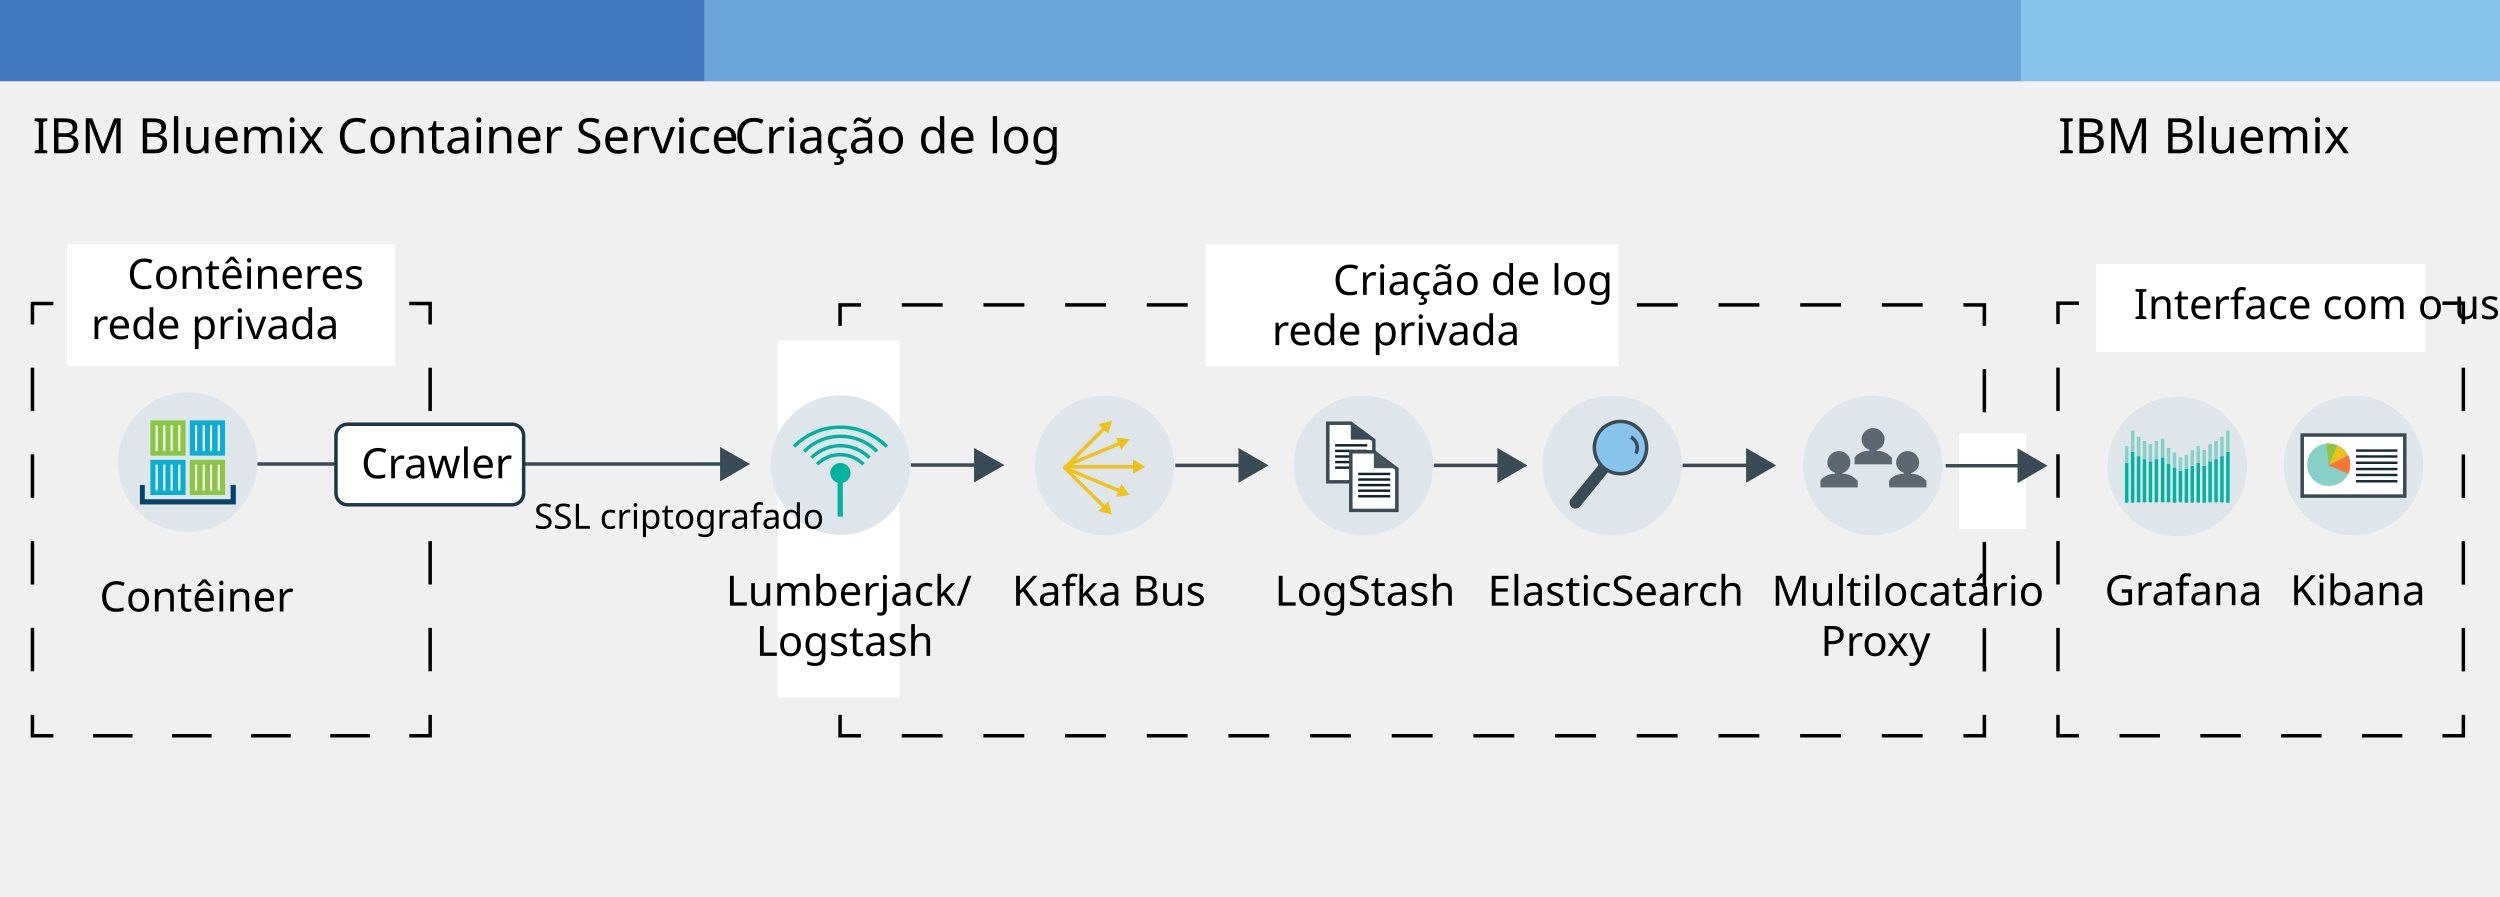
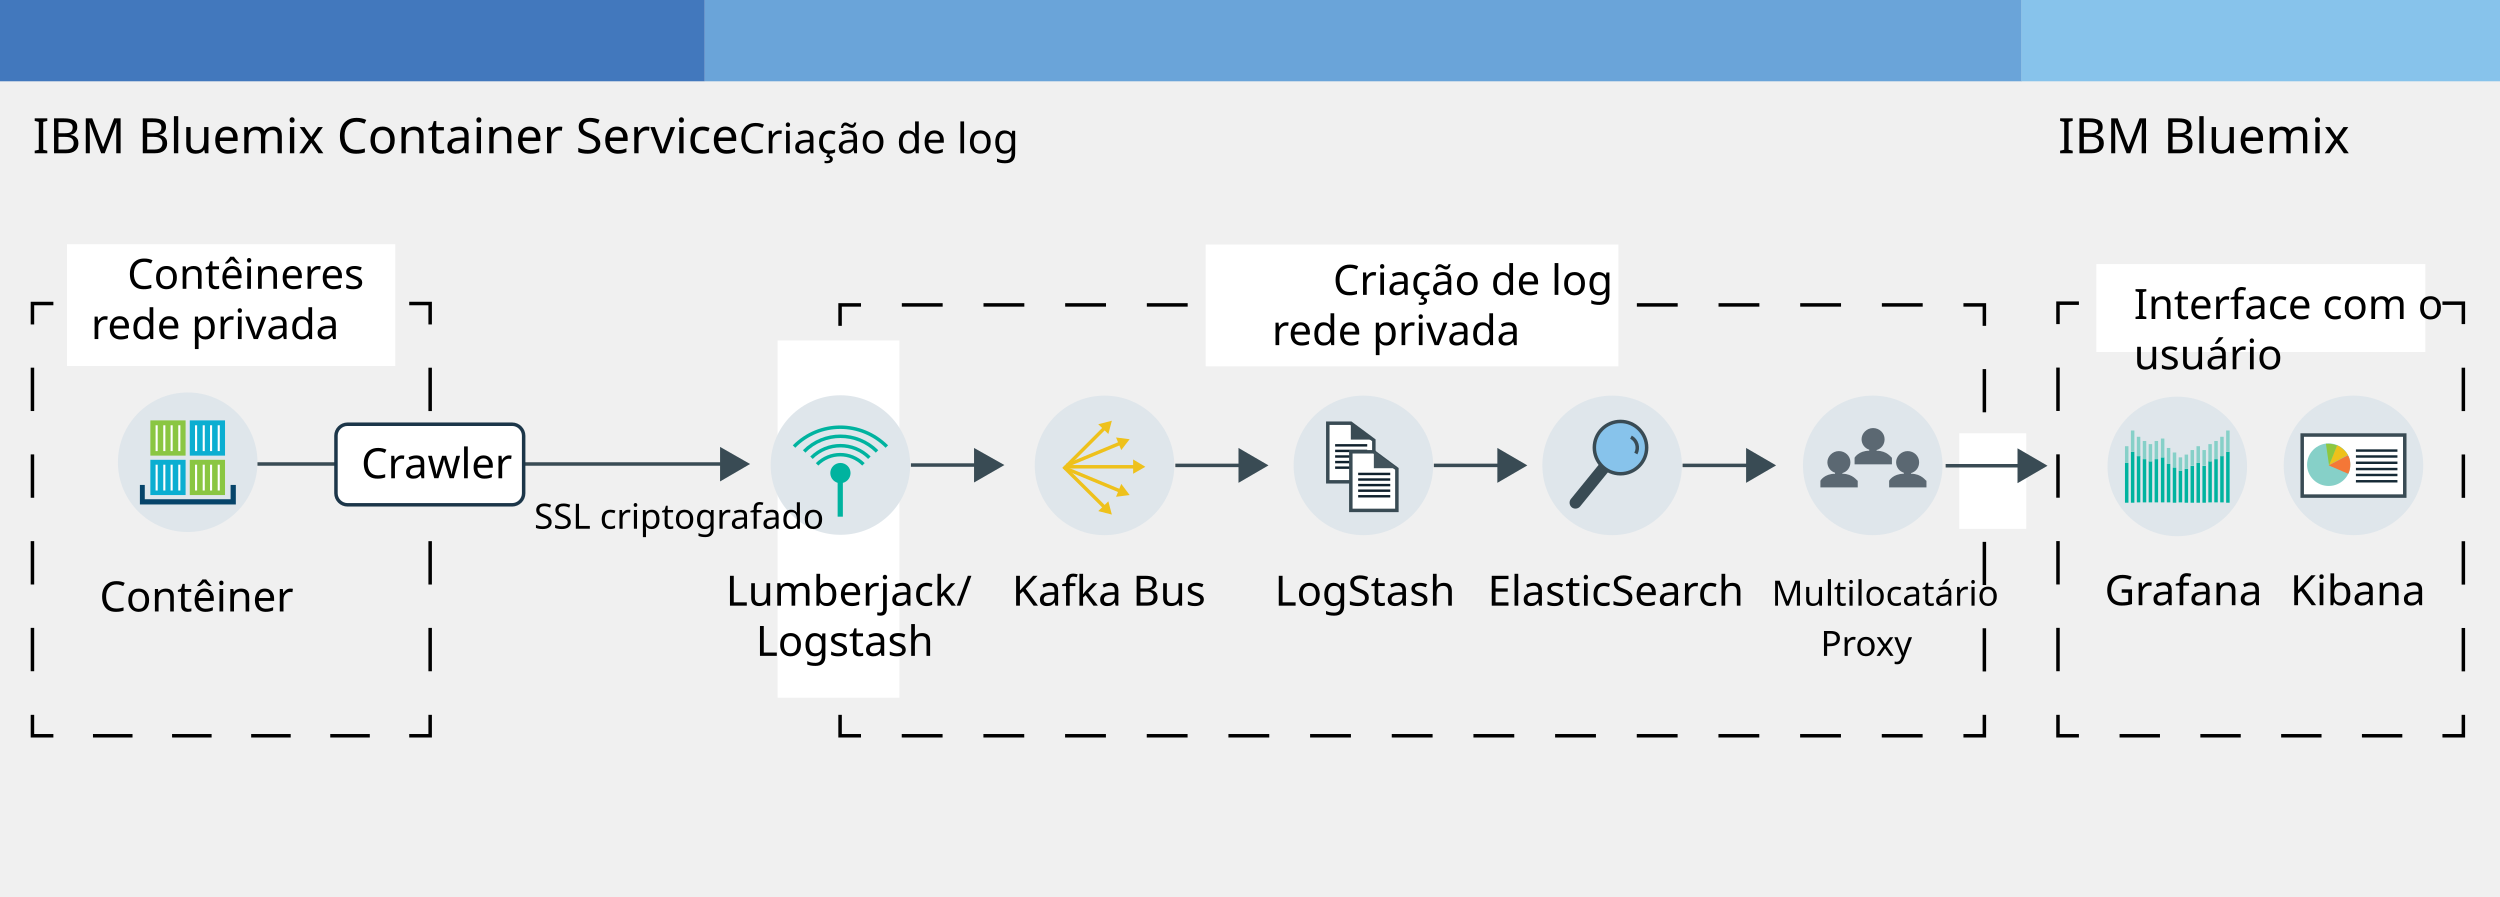
<svg xmlns="http://www.w3.org/2000/svg" version="1.1" id="Layer_1" x="0px" y="0px" viewBox="-121 152 716.6 257" style="enable-background:new -121 152 716.6 257;" xml:space="preserve">
  <style type="text/css">
	.st0{fill:none;stroke:#000000;stroke-miterlimit:10;}
	.st1{fill:none;stroke:#000000;stroke-miterlimit:10;stroke-dasharray:11.705,11.705;}
	.st2{fill:none;stroke:#000000;stroke-miterlimit:10;stroke-dasharray:12.38,12.38;}
	.st3{fill:#FFFFFF;}
	.st4{fill:none;stroke:#000000;stroke-miterlimit:10;stroke-dasharray:11.336,11.336;}
	.st5{fill:none;stroke:#000000;stroke-miterlimit:10;stroke-dasharray:12.43,12.43;}
	.st6{fill:#DFE6EB;}
	.st7{fill:#8AC642;}
	.st8{fill:#0BAED1;}
	.st9{fill:#06446A;}
	.st10{fill:#6AA4D9;}
	.st11{fill:#87C3EB;}
	.st12{fill:none;stroke:#394B54;stroke-miterlimit:10;}
	.st13{fill:#394B54;}
	.st14{fill:none;stroke:#000000;stroke-miterlimit:10;stroke-dasharray:11.578,11.578;}
	.st15{fill:none;stroke:#000000;stroke-miterlimit:10;stroke-dasharray:12.434,12.434;}
	.st16{fill:#00B39F;}
	.st17{fill:#86D0C8;}
	.st18{fill:#FFFFFF;stroke:#394B54;stroke-miterlimit:10;}
	.st19{fill:#EEC11B;}
	.st20{fill:#F47737;}
	.st21{fill:#8EC73F;}
	.st22{fill:#152935;}
	.st23{fill:none;stroke:#00B39F;stroke-miterlimit:10;}
	.st24{fill:none;stroke:#EEC11B;stroke-miterlimit:10;}
	.st25{fill:#10212D;}
	.st26{fill:#42535C;}
	.st27{fill:#5B6872;}
	.st28{fill:#87C3EB;stroke:#394B54;stroke-miterlimit:10;}
	.st29{fill:#4278BD;}
	.st30{fill:#FFFFFF;stroke:#1C3649;stroke-miterlimit:10;}
	.st31{font-family:'HelveticaNeueforIBM-Roman';}
	.st32{font-size:12px;}
- 	.st33{font-size:14px;}
- 	.st34{enable-background:new    ;}
- 	.st35{font-size:10px;}
+ 	.st33{enable-background:new    ;}
+ 	.st34{font-size:10px;}
+ 	.st35{font-size:14px;}
</style>
  <g>
    <g id="XMLID_86_">
      <g id="XMLID_259_">
        <path id="XMLID_278_" class="st0" d="M447.8,356.9v6h-6" />
        <path id="XMLID_277_" class="st1" d="M430.1,362.9H131.6" />
        <path id="XMLID_276_" class="st0" d="M125.8,362.9h-6v-6" />
        <path id="XMLID_275_" class="st2" d="M119.8,344.5v-92.9" />
        <path id="XMLID_274_" class="st0" d="M119.8,245.4v-6h6" />
        <path id="XMLID_262_" class="st1" d="M137.5,239.4h298.4" />
        <path id="XMLID_261_" class="st0" d="M441.8,239.4h6v6" />
        <path id="XMLID_260_" class="st2" d="M447.8,257.8v92.9" />
      </g>
    </g>
    <path id="XMLID_249_" class="st3" d="M440.6,276.2h19.2v27.4h-19.2V276.2z" />
    <path id="XMLID_115_" class="st3" d="M101.9,249.6h34.9V352h-34.9V249.6z" />
    <g id="XMLID_94_">
      <g id="XMLID_504_">
        <path id="XMLID_512_" class="st0" d="M2.3,356.9v6h-6" />
        <path id="XMLID_511_" class="st4" d="M-15,362.9h-85" />
        <path id="XMLID_510_" class="st0" d="M-105.7,362.9h-6v-6" />
        <path id="XMLID_509_" class="st5" d="M-111.7,344.4v-93.2" />
        <path id="XMLID_508_" class="st0" d="M-111.7,245v-6h6" />
        <path id="XMLID_507_" class="st4" d="M-94.4,239h85.1" />
        <path id="XMLID_506_" class="st0" d="M-3.7,239h6v6" />
        <path id="XMLID_505_" class="st5" d="M2.3,257.4v93.2" />
      </g>
    </g>
    <g id="XMLID_71_">
      <circle id="XMLID_30_" class="st6" cx="-67.2" cy="284.5" r="20" />
      <g id="XMLID_2_">
        <g id="XMLID_3_">
          <g id="XMLID_4_">
            <path id="XMLID_28_" class="st7" d="M-77.9,272.5h10.1v10.1h-10.1V272.5z" />
            <path id="XMLID_27_" class="st8" d="M-77.9,283.8h10.1v10.1h-10.1V283.8z" />
            <path id="XMLID_26_" class="st8" d="M-66.6,272.5h10.1v10.1h-10.1V272.5z" />
            <path id="XMLID_25_" class="st7" d="M-66.6,283.8h10.1v10.1h-10.1V283.8z" />
            <g id="XMLID_20_">
              <path id="XMLID_24_" class="st3" d="M-76.4,273.9h0.6v7.4h-0.6V273.9z" />
              <path id="XMLID_23_" class="st3" d="M-69.9,273.9h0.6v7.4h-0.6V273.9z" />
              <path id="XMLID_22_" class="st3" d="M-72.1,273.9h0.6v7.4h-0.6V273.9z" />
              <path id="XMLID_21_" class="st3" d="M-74.2,273.9h0.6v7.4h-0.6V273.9z" />
            </g>
            <g id="XMLID_15_">
              <path id="XMLID_19_" class="st3" d="M-65.1,273.9h0.6v7.4h-0.6V273.9z" />
              <path id="XMLID_18_" class="st3" d="M-58.6,273.9h0.6v7.4h-0.6V273.9z" />
              <path id="XMLID_17_" class="st3" d="M-60.8,273.9h0.6v7.4h-0.6V273.9z" />
              <path id="XMLID_16_" class="st3" d="M-62.9,273.9h0.6v7.4h-0.6V273.9z" />
            </g>
            <g id="XMLID_10_">
              <path id="XMLID_14_" class="st3" d="M-76.4,285.2h0.6v7.4h-0.6V285.2z" />
              <path id="XMLID_13_" class="st3" d="M-69.9,285.2h0.6v7.4h-0.6V285.2z" />
              <path id="XMLID_12_" class="st3" d="M-72.1,285.2h0.6v7.4h-0.6V285.2z" />
              <path id="XMLID_11_" class="st3" d="M-74.2,285.2h0.6v7.4h-0.6V285.2z" />
            </g>
            <g id="XMLID_5_">
              <path id="XMLID_9_" class="st3" d="M-65.1,285.2h0.6v7.4h-0.6V285.2z" />
              <path id="XMLID_8_" class="st3" d="M-58.6,285.2h0.6v7.4h-0.6V285.2z" />
              <path id="XMLID_7_" class="st3" d="M-60.8,285.2h0.6v7.4h-0.6V285.2z" />
              <path id="XMLID_6_" class="st3" d="M-62.9,285.2h0.6v7.4h-0.6V285.2z" />
            </g>
          </g>
          <path id="XMLID_29_" class="st9" d="M-53.4,296.6h-27.5V291h1.4v4.1h24.6V291h1.5V296.6z" />
        </g>
      </g>
    </g>
    <path id="XMLID_32_" class="st10" d="M81,152h377.5v23.3H81V152z" />
    <path id="XMLID_35_" class="st11" d="M458.4,152h137.2v23.3H458.4V152z" />
    <g id="XMLID_46_">
      <g id="XMLID_110_">
        <path id="XMLID_116_" class="st12" d="M140.1,285.3h19.6" />
        <g id="XMLID_111_">
          <path id="XMLID_112_" class="st13" d="M158.2,290.3l8.7-5l-8.7-4.9V290.3z" />
        </g>
      </g>
    </g>
    <g id="XMLID_54_">
      <g id="XMLID_243_">
        <path id="XMLID_247_" class="st12" d="M215.9,285.4h19.5" />
        <g id="XMLID_244_">
          <path id="XMLID_245_" class="st13" d="M234,290.4l8.6-5l-8.6-5V290.4z" />
        </g>
      </g>
    </g>
    <g id="XMLID_69_">
      <g id="XMLID_231_">
        <path id="XMLID_239_" class="st12" d="M290,285.4h19.6" />
        <g id="XMLID_232_">
          <path id="XMLID_235_" class="st13" d="M308.2,290.4l8.6-5l-8.6-5V290.4z" />
        </g>
      </g>
    </g>
    <g id="XMLID_41_">
      <g id="XMLID_165_">
        <path id="XMLID_175_" class="st12" d="M361.3,285.4h19.6" />
        <g id="XMLID_166_">
          <path id="XMLID_171_" class="st13" d="M379.5,290.4l8.6-5l-8.6-5V290.4z" />
        </g>
      </g>
    </g>
    <g id="XMLID_88_">
      <g id="XMLID_236_">
        <path id="XMLID_257_" class="st0" d="M585.1,356.9v6h-6" />
        <path id="XMLID_256_" class="st14" d="M567.6,362.9h-86.9" />
        <path id="XMLID_255_" class="st0" d="M474.9,362.9h-6v-6" />
        <path id="XMLID_251_" class="st15" d="M468.9,344.4v-93.2" />
        <path id="XMLID_250_" class="st0" d="M468.9,244.9v-6h6" />
        <path id="XMLID_248_" class="st14" d="M486.5,238.9h86.8" />
        <path id="XMLID_238_" class="st0" d="M579.1,238.9h6v6" />
        <path id="XMLID_237_" class="st15" d="M585.1,257.4v93.2" />
      </g>
    </g>
    <path id="XMLID_90_" class="st3" d="M479.9,227.7h94.3v25.2h-94.3V227.7z" />
    <g id="XMLID_463_">
      <circle id="XMLID_45_" class="st6" cx="503.1" cy="285.7" r="20" />
      <g id="XMLID_178_">
        <g id="XMLID_177_">
          <path id="XMLID_174_" class="st16" d="M488.1,284.7h1v11.4h-1V284.7z" />
          <path id="XMLID_176_" class="st17" d="M488.1,279.9h1v4.8h-1V279.9z" />
        </g>
        <g id="XMLID_179_">
          <path id="XMLID_181_" class="st16" d="M489.8,281.5h1v14.6h-1V281.5z" />
          <path id="XMLID_180_" class="st17" d="M489.8,275.4h1v6.1h-1V275.4z" />
        </g>
        <g id="XMLID_182_">
          <path id="XMLID_184_" class="st16" d="M491.5,282.7h1V296h-1V282.7z" />
          <path id="XMLID_183_" class="st17" d="M491.5,277.2h1v5.6h-1V277.2z" />
        </g>
        <g id="XMLID_185_">
          <path id="XMLID_187_" class="st16" d="M493.2,283.6h1V296h-1V283.6z" />
          <path id="XMLID_186_" class="st17" d="M493.2,278.4h1v5.2h-1V278.4z" />
        </g>
        <g id="XMLID_188_">
          <path id="XMLID_190_" class="st16" d="M494.9,284.2h1V296h-1V284.2z" />
          <path id="XMLID_189_" class="st17" d="M494.9,279.3h1v5h-1V279.3z" />
        </g>
        <g id="XMLID_191_">
          <path id="XMLID_193_" class="st16" d="M496.6,283.6h1V296h-1V283.6z" />
          <path id="XMLID_192_" class="st17" d="M496.6,278.4h1v5.2h-1V278.4z" />
        </g>
        <g id="XMLID_194_">
          <path id="XMLID_196_" class="st16" d="M498.4,283.1h1V296h-1V283.1z" />
          <path id="XMLID_195_" class="st17" d="M498.4,277.7h1v5.4h-1V277.7z" />
        </g>
        <g id="XMLID_197_">
          <path id="XMLID_199_" class="st16" d="M500.1,285h1v11h-1V285z" />
          <path id="XMLID_198_" class="st17" d="M500.1,280.4h1v4.6h-1V280.4z" />
        </g>
        <g id="XMLID_200_">
          <path id="XMLID_202_" class="st16" d="M501.8,286h1v10.1h-1V286z" />
          <path id="XMLID_201_" class="st17" d="M501.8,281.7h1v4.2h-1V281.7z" />
        </g>
        <g id="XMLID_203_">
          <path id="XMLID_205_" class="st16" d="M503.5,286.9h1v9.1h-1V286.9z" />
          <path id="XMLID_204_" class="st17" d="M503.5,283.1h1v3.8h-1V283.1z" />
        </g>
        <g id="XMLID_206_">
          <path id="XMLID_208_" class="st16" d="M505.2,286.4h1v9.7h-1V286.4z" />
          <path id="XMLID_207_" class="st17" d="M505.2,282.3h1v4.1h-1V282.3z" />
        </g>
        <g id="XMLID_209_">
          <path id="XMLID_211_" class="st16" d="M506.9,285.5h1v10.6h-1V285.5z" />
          <path id="XMLID_210_" class="st17" d="M506.9,281h1v4.4h-1V281z" />
        </g>
        <g id="XMLID_212_">
          <path id="XMLID_214_" class="st16" d="M508.6,284.7h1v11.4h-1V284.7z" />
          <path id="XMLID_213_" class="st17" d="M508.6,279.9h1v4.8h-1V279.9z" />
        </g>
        <g id="XMLID_215_">
          <path id="XMLID_217_" class="st16" d="M510.3,285.5h1v10.6h-1V285.5z" />
          <path id="XMLID_216_" class="st17" d="M510.3,281h1v4.4h-1V281z" />
        </g>
        <g id="XMLID_218_">
          <path id="XMLID_220_" class="st16" d="M512,284.2h1V296h-1V284.2z" />
          <path id="XMLID_219_" class="st17" d="M512,279.3h1v5h-1V279.3z" />
        </g>
        <g id="XMLID_221_">
          <path id="XMLID_223_" class="st16" d="M513.7,283.6h1V296h-1V283.6z" />
          <path id="XMLID_222_" class="st17" d="M513.7,278.4h1v5.2h-1V278.4z" />
        </g>
        <g id="XMLID_224_">
          <path id="XMLID_226_" class="st16" d="M515.4,282.7h1V296h-1V282.7z" />
          <path id="XMLID_225_" class="st17" d="M515.4,277.2h1v5.6h-1V277.2z" />
        </g>
        <g id="XMLID_227_">
          <path id="XMLID_229_" class="st16" d="M517.1,281.5h1v14.6h-1V281.5z" />
          <path id="XMLID_228_" class="st17" d="M517.1,275.4h1v6.1h-1V275.4z" />
        </g>
      </g>
    </g>
    <g id="XMLID_66_">
      <circle id="XMLID_60_" class="st6" cx="553.6" cy="285.4" r="20" />
      <g id="XMLID_61_">
        <path id="XMLID_62_" class="st18" d="M538.9,276.7h29.4v17.5h-29.4V276.7z" />
        <g id="XMLID_63_">
          <ellipse id="XMLID_159_" class="st17" cx="546.5" cy="285.2" rx="6.2" ry="6.1" />
          <path id="XMLID_173_" class="st19" d="M546.5,285.4l2.4-5.8c1.3,0.6,2.4,1.6,3.1,2.8L546.5,285.4z" />
          <path id="XMLID_333_" class="st20" d="M546.5,285.4l5.5-2.9c0.9,1.3,0.9,3.8,0.1,5.3L546.5,285.4L546.5,285.4z" />
          <path id="XMLID_64_" class="st21" d="M546.6,285.4l-0.9-6.2c1.4,0,1.8,0,3.2,0.5L546.6,285.4z" />
        </g>
        <g id="XMLID_65_">
          <path id="XMLID_74_" class="st22" d="M554.3,280.8h11.9v0.7h-11.9V280.8z" />
          <path id="XMLID_77_" class="st22" d="M554.3,282.5h11.9v0.7h-11.9V282.5z" />
          <path id="XMLID_91_" class="st22" d="M554.3,284.3h11.9v0.7h-11.9V284.3z" />
          <path id="XMLID_124_" class="st22" d="M554.3,286.1h11.9v0.7h-11.9V286.1z" />
          <path id="XMLID_125_" class="st22" d="M554.3,287.8h11.9v0.7h-11.9V287.8z" />
          <path id="XMLID_133_" class="st22" d="M554.3,289.6h11.9v0.7h-11.9V289.6z" />
        </g>
      </g>
    </g>
    <g id="XMLID_286_">
      <circle id="XMLID_53_" class="st6" cx="119.9" cy="285.3" r="20" />
      <g id="XMLID_82_">
        <path id="XMLID_50_" class="st16" d="M119.1,288.5h1.5v11.6h-1.5V288.5z" />
        <circle id="XMLID_81_" class="st16" cx="119.9" cy="287.6" r="2.9" />
        <path id="XMLID_93_" class="st23" d="M130.4,281.4c-5.8-5.8-15.2-5.8-20.9,0" />
        <path id="XMLID_95_" class="st23" d="M133.2,280c-7.4-7.4-19.3-7.4-26.6,0" />
        <path id="XMLID_99_" class="st23" d="M128.2,283.2c-4.6-4.6-12-4.6-16.6,0" />
        <path id="XMLID_100_" class="st23" d="M126.5,285.1c-3.7-3.7-9.6-3.7-13.3,0" />
      </g>
    </g>
    <g id="XMLID_285_">
      <circle id="XMLID_68_" class="st6" cx="195.6" cy="285.4" r="20" />
      <g id="XMLID_102_">
        <g id="XMLID_233_">
          <g id="XMLID_155_">
            <path id="XMLID_158_" class="st24" d="M183.9,285.8l11.8,11.7" />
            <g id="XMLID_156_">
              <path id="XMLID_157_" class="st19" d="M193.8,298.5l3.9,1l-1-3.8L193.8,298.5z" />
            </g>
          </g>
        </g>
        <g id="XMLID_234_">
          <g id="XMLID_146_">
            <path id="XMLID_152_" class="st24" d="M183.9,286.4l11.8-11.8" />
            <g id="XMLID_150_">
              <path id="XMLID_151_" class="st19" d="M196.7,276.4l1-3.8l-3.9,1L196.7,276.4z" />
            </g>
          </g>
        </g>
        <g id="XMLID_51_">
          <g id="XMLID_141_">
            <path id="XMLID_144_" class="st24" d="M184.8,285.8h19.6" />
            <g id="XMLID_142_">
              <path id="XMLID_143_" class="st19" d="M203.8,287.8l3.5-2l-3.5-2.1V287.8z" />
            </g>
          </g>
        </g>
        <g id="XMLID_83_">
          <g id="XMLID_135_">
            <path id="XMLID_139_" class="st24" d="M184.8,285.4l15.4-6.4" />
            <g id="XMLID_137_">
              <path id="XMLID_138_" class="st19" d="M200.4,281l2.4-3.1l-3.9-0.5L200.4,281z" />
            </g>
          </g>
        </g>
        <g id="XMLID_101_">
          <g id="XMLID_119_">
            <path id="XMLID_131_" class="st24" d="M184.8,286.4l15.4,6.4" />
            <g id="XMLID_129_">
              <path id="XMLID_130_" class="st19" d="M198.9,294.4l3.9-0.5l-2.4-3.2L198.9,294.4z" />
            </g>
          </g>
        </g>
      </g>
    </g>
    <g id="XMLID_283_">
      <circle id="XMLID_76_" class="st6" cx="269.8" cy="285.4" r="20" />
      <g id="XMLID_254_">
        <g id="XMLID_163_">
          <path id="XMLID_478_" class="st18" d="M272.8,290.1h-13.2v-16.8h6.6l6.6,4.9V290.1z" />
          <g id="XMLID_162_">
            <path id="XMLID_480_" class="st25" d="M261.7,282.5h9.2v0.7h-9.2V282.5z" />
            <path id="XMLID_160_" class="st25" d="M261.7,285.7h9.2v0.7h-9.2V285.7z" />
            <path id="XMLID_161_" class="st25" d="M261.7,284.1h9.2v0.7h-9.2V284.1z" />
          </g>
          <g id="XMLID_78_">
            <path id="XMLID_80_" class="st25" d="M261.7,280.9h9.2v0.7h-9.2V280.9z" />
            <path id="XMLID_79_" class="st25" d="M261.7,279.3h9.2v0.7h-9.2V279.3z" />
          </g>
          <path id="XMLID_479_" class="st13" d="M272.8,278h-6.6v-4.9L272.8,278z" />
        </g>
        <g id="XMLID_103_">
          <path id="XMLID_253_" class="st18" d="M279.4,298.3h-13.2v-16.8h6.6l6.6,4.9V298.3z" />
          <g id="XMLID_136_">
            <path id="XMLID_252_" class="st25" d="M268.3,290.7h9.2v0.7h-9.2V290.7z" />
            <path id="XMLID_246_" class="st25" d="M268.3,293.9h9.2v0.7h-9.2V293.9z" />
            <path id="XMLID_167_" class="st25" d="M268.3,292.3h9.2v0.7h-9.2V292.3z" />
          </g>
          <g id="XMLID_105_">
            <path id="XMLID_134_" class="st25" d="M268.3,289.1h9.2v0.7h-9.2V289.1z" />
            <path id="XMLID_106_" class="st25" d="M268.3,287.5h9.2v0.7h-9.2V287.5z" />
          </g>
          <path id="XMLID_104_" class="st26" d="M279.4,286.2h-6.6v-4.9L279.4,286.2z" />
        </g>
      </g>
    </g>
    <g id="XMLID_284_">
      <circle id="XMLID_92_" class="st6" cx="415.8" cy="285.4" r="20" />
      <g id="XMLID_170_">
        <path id="XMLID_172_" class="st27" d="M407.1,287.8v-0.2c1.4-0.4,2.3-1.6,2.3-3.1c0-1.8-1.5-3.2-3.3-3.2s-3.3,1.5-3.3,3.2     c0,1.4,0.9,2.6,2.2,3v0.3c-3.1,0-4.2,2-4.2,2v1.9h10.7v-1.9C411.3,289.9,410.2,287.8,407.1,287.8z" />
        <path id="XMLID_168_" class="st27" d="M416.9,281.2V281c1.4-0.4,2.3-1.6,2.3-3.1c0-1.8-1.5-3.2-3.3-3.2s-3.3,1.5-3.3,3.2     c0,1.4,0.9,2.6,2.2,3v0.3c-3.1,0-4.2,2-4.2,2v1.9h10.7v-1.9C421.1,283.2,420,281.2,416.9,281.2z" />
        <path id="XMLID_169_" class="st27" d="M426.8,287.8v-0.2c1.4-0.4,2.3-1.6,2.3-3.1c0-1.8-1.5-3.2-3.3-3.2s-3.3,1.5-3.3,3.2     c0,1.4,0.9,2.6,2.2,3v0.3c-3.1,0-4.2,2-4.2,2v1.9h10.7v-1.9C431,289.9,429.9,287.8,426.8,287.8z" />
      </g>
    </g>
    <g id="XMLID_282_">
      <g id="XMLID_72_">
        <circle id="XMLID_55_" class="st6" cx="341.1" cy="285.4" r="20" />
      </g>
      <g id="XMLID_49_">
        <path id="XMLID_56_" class="st13" d="M329.5,297.4c-0.7-0.6-0.8-1.7-0.2-2.4l12.6-15.5c0.6-0.7,1.7-0.8,2.4-0.2     c0.7,0.6,0.8,1.7,0.2,2.4l-12.6,15.5C331.3,297.9,330.2,298,329.5,297.4z" />
        <circle id="XMLID_84_" class="st28" cx="343.5" cy="280.3" r="7.5" />
        <path id="XMLID_85_" class="st12" d="M347.9,282c0.9-1.7,0.3-3.8-1.4-4.7" />
      </g>
    </g>
    <path id="XMLID_70_" class="st3" d="M224.6,222.1h118.3V257H224.6V222.1z" />
    <path id="XMLID_271_" class="st29" d="M-121,152H81v23.3h-202V152z" />
    <g id="XMLID_31_">
      <g id="XMLID_75_">
        <path id="XMLID_96_" class="st12" d="M436.7,285.5h22.1" />
        <g id="XMLID_87_">
          <path id="XMLID_89_" class="st13" d="M457.3,290.5l8.6-5l-8.6-5V290.5z" />
        </g>
      </g>
    </g>
    <g id="XMLID_1_">
      <g id="XMLID_264_">
        <path id="XMLID_267_" class="st12" d="M-47.2,285h134" />
        <g id="XMLID_265_">
          <path id="XMLID_266_" class="st13" d="M85.4,290l8.6-5l-8.6-4.9V290z" />
        </g>
      </g>
    </g>
    <path id="XMLID_38_" class="st30" d="M25.8,296.7h-47.2c-1.8,0-3.3-1.5-3.3-3.3v-16.5c0-1.8,1.5-3.3,3.3-3.3h47.2   c1.8,0,3.3,1.5,3.3,3.3v16.5C29.1,295.2,27.6,296.7,25.8,296.7z" />
    <path id="XMLID_58_" class="st3" d="M-101.8,222h94.1v34.9h-94.1V222z" />
    <g id="Text">
      <text id="XMLID_309_" transform="matrix(1 0 0 1 -92.46 327.261)" class="st31 st32">Contêiner</text>
      <text transform="matrix(1 0 0 1 87.081 325.604)" class="st31 st32">Lumberjack/</text>
      <text transform="matrix(1 0 0 1 95.681 340.004)" class="st31 st32">Logstash</text>
      <text id="XMLID_307_" transform="matrix(1 0 0 1 169.102 325.604)" class="st31 st32">Kafka Bus</text>
      <text id="XMLID_306_" transform="matrix(1 0 0 1 244.389 325.604)" class="st31 st32">LogStash</text>
      <text id="XMLID_305_" transform="matrix(1 0 0 1 305.438 325.604)" class="st31 st32">ElasticSearch</text>
      <text id="XMLID_304_" transform="matrix(1 0 0 1 482.278 325.466)" class="st31 st32">Grafana</text>
      <text id="XMLID_303_" transform="matrix(1 0 0 1 535.463 325.465)" class="st31 st32">Kibana</text>
-       <text id="XMLID_273_" transform="matrix(1 0 0 1 490.646 243.442)" class="st31 st32">Interface com o usuário</text>
-       <text transform="matrix(1 0 0 1 386.852 325.604)" class="st31 st32">Multilocatário</text>
-       <text transform="matrix(1 0 0 1 400.852 340.004)" class="st31 st32">Proxy</text>
-       <text id="XMLID_36_" transform="matrix(1 0 0 1 468.949 195.927)" class="st31 st33">IBM Bluemix</text>
+       <text id="XMLID_273_" transform="matrix(1 0 0 1 490.646 243.442)" class="st33">
+         <tspan x="0" y="0" class="st31 st32">Interface com o </tspan>
+         <tspan x="0" y="14.4" class="st31 st32">usuário</tspan>
+       </text>
+       <text transform="matrix(1 0 0 1 386.852 325.604)" class="st31 st34">Multilocatário</text>
+       <text transform="matrix(1 0 0 1 400.852 340.004)" class="st31 st34">Proxy</text>
+       <text id="XMLID_36_" transform="matrix(1 0 0 1 468.949 195.927)" class="st31 st35">IBM Bluemix</text>
      <text transform="matrix(1 0 0 1 261.097 236.528)" class="st31 st32">Criação de log </text>
      <text transform="matrix(1 0 0 1 243.597 250.928)" class="st31 st32">rede privada</text>
-       <text id="XMLID_301_" transform="matrix(1 0 0 1 -111.616 195.927)" class="st31 st33">IBM Bluemix Container Service</text>
-       <text id="XMLID_300_" transform="matrix(1 0 0 1 75.16 195.927)" class="st34">
-         <tspan x="0" y="0" class="st31 st32">     </tspan>
-         <tspan x="14.3" y="0" class="st31 st33">Criação de log </tspan>
-       </text>
-       <text id="XMLID_269_" transform="matrix(1 0 0 1 32.108 303.554)" class="st31 st35">SSL criptografado</text>
+       <text id="XMLID_301_" transform="matrix(1 0 0 1 -111.616 195.927)" class="st31 st35">IBM Bluemix Container Service</text>
+       <text id="XMLID_300_" transform="matrix(1 0 0 1 75.16 195.927)" class="st31 st32">     Criação de log</text>
+       <text id="XMLID_269_" transform="matrix(1 0 0 1 32.108 303.554)" class="st31 st34">SSL criptografado</text>
      <text transform="matrix(1 0 0 1 -84.502 234.786)" class="st31 st32">Contêineres </text>
      <text transform="matrix(1 0 0 1 -94.902 249.186)" class="st31 st32">rede privada</text>
      <text id="XMLID_153_" transform="matrix(1 0 0 1 -17.46 289.081)" class="st31 st32">Crawler</text>
    </g>
  </g>
</svg>
